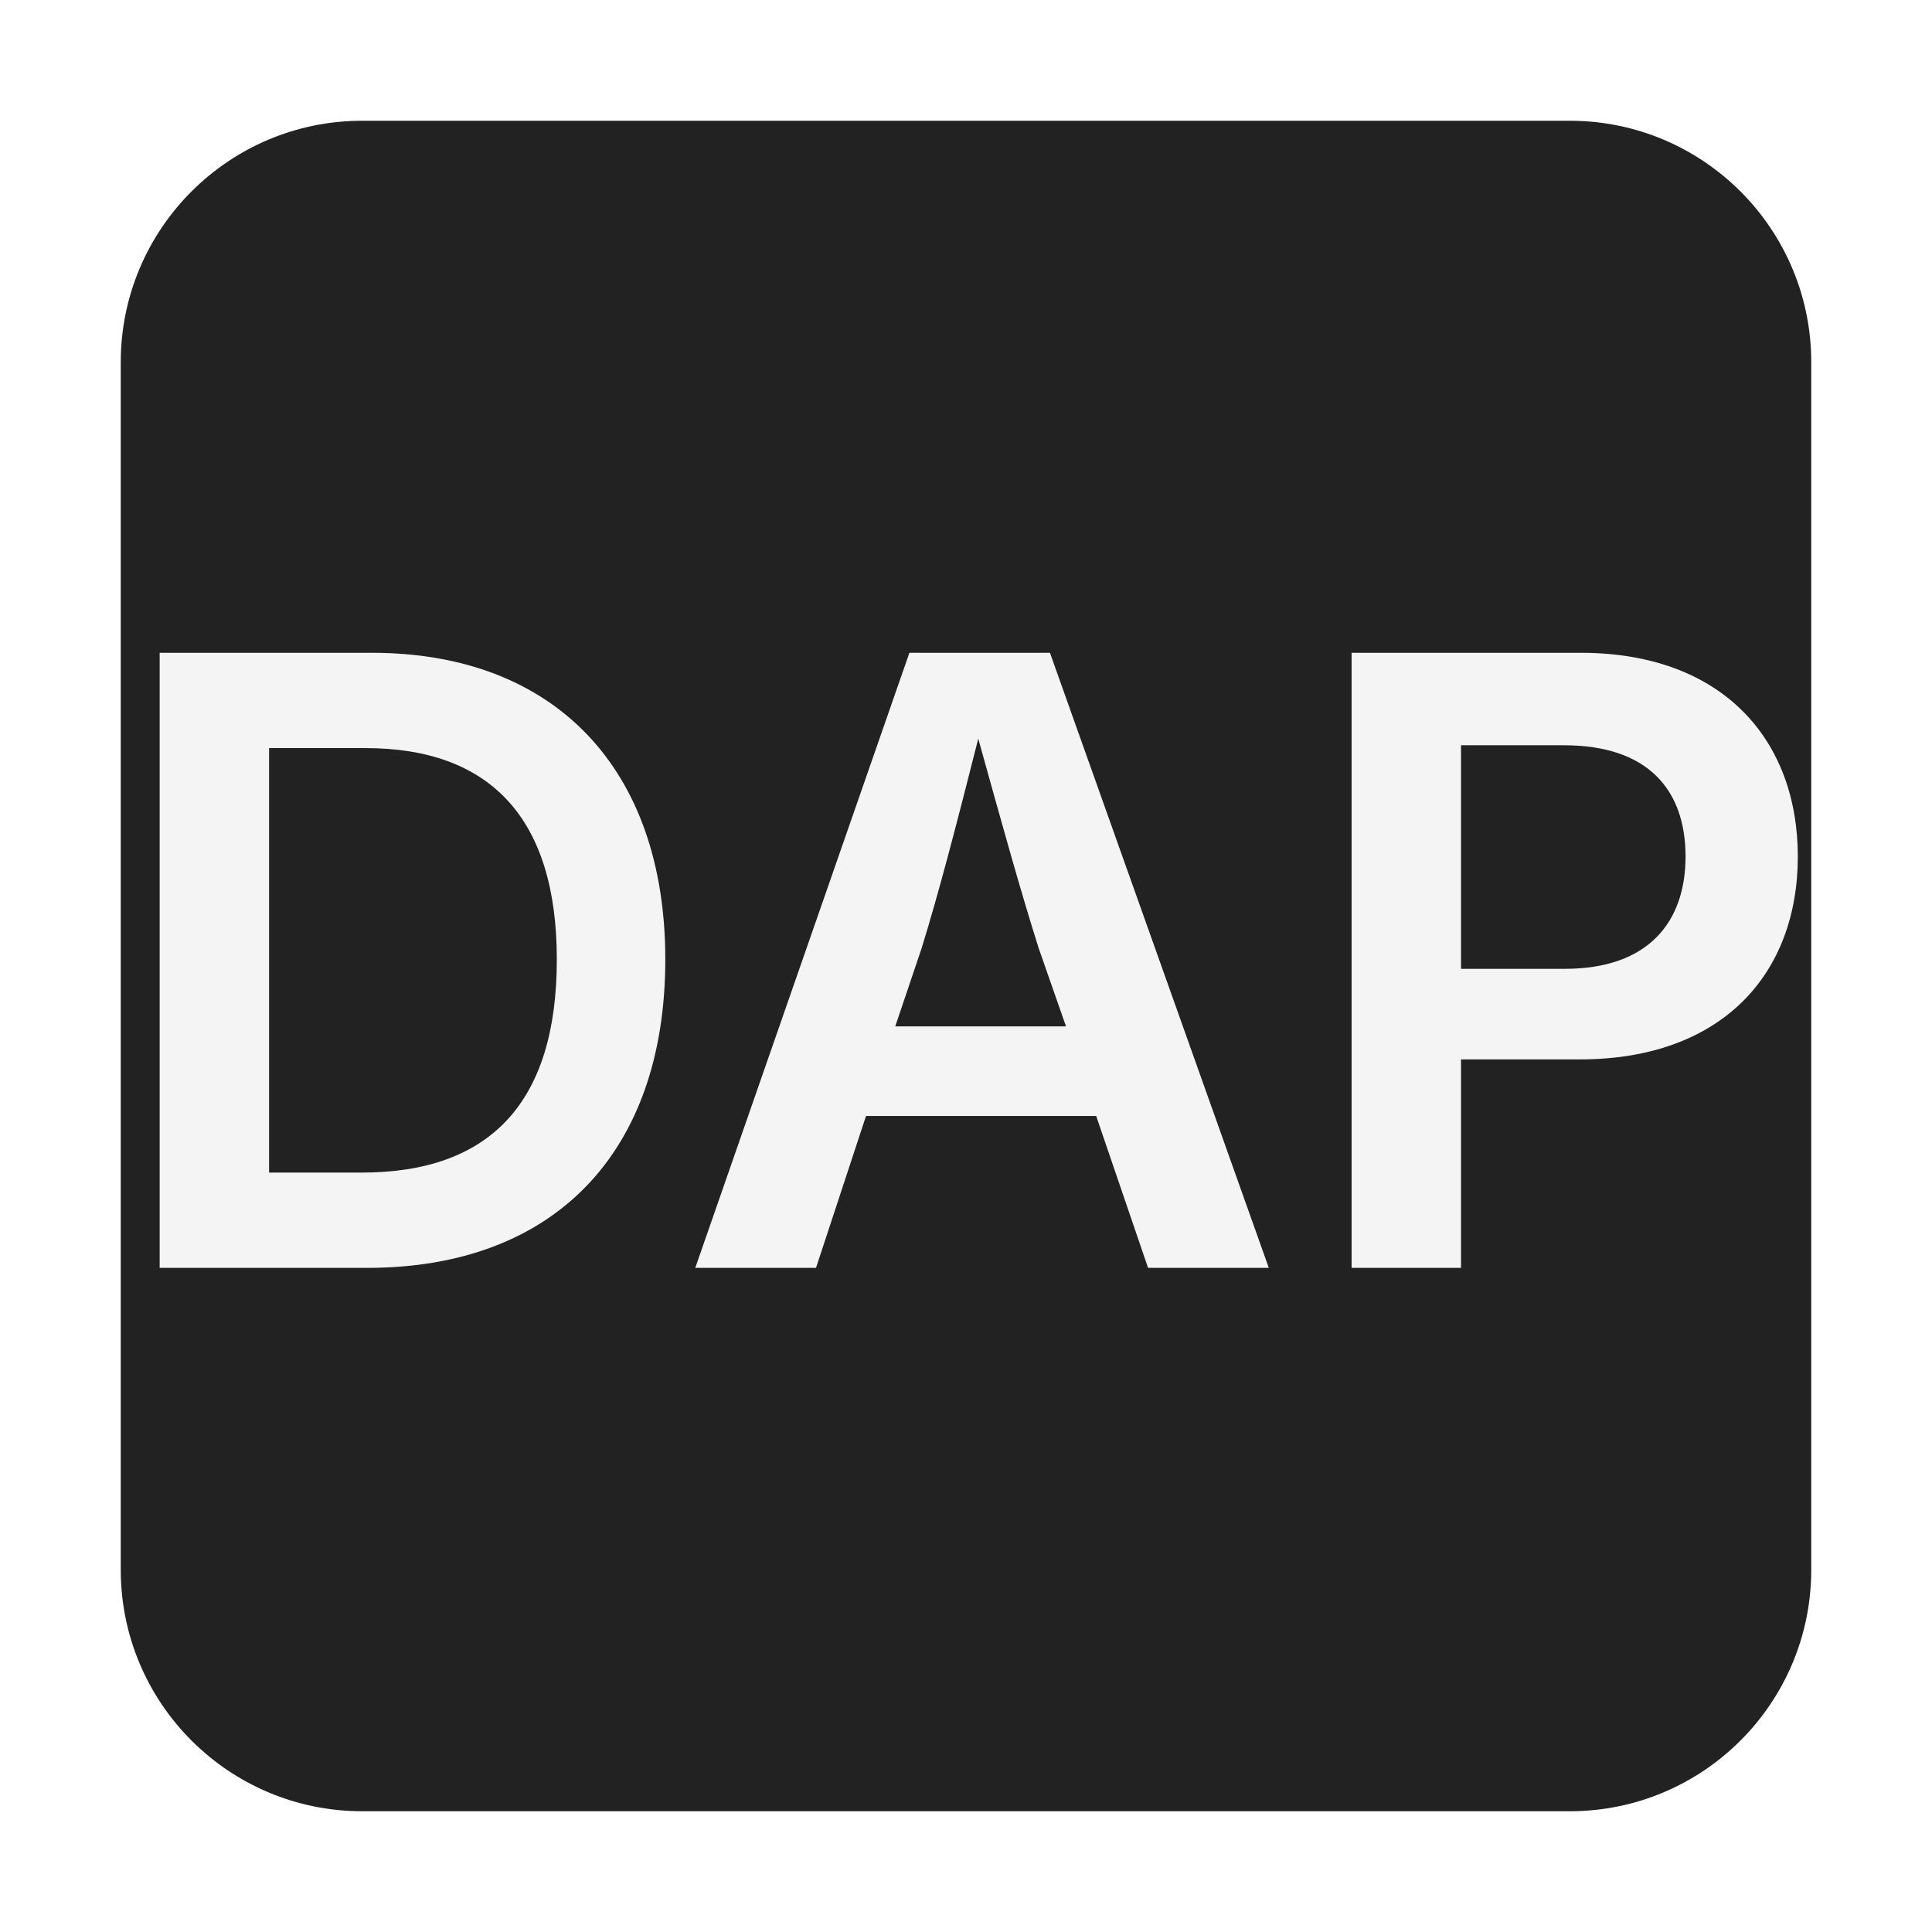
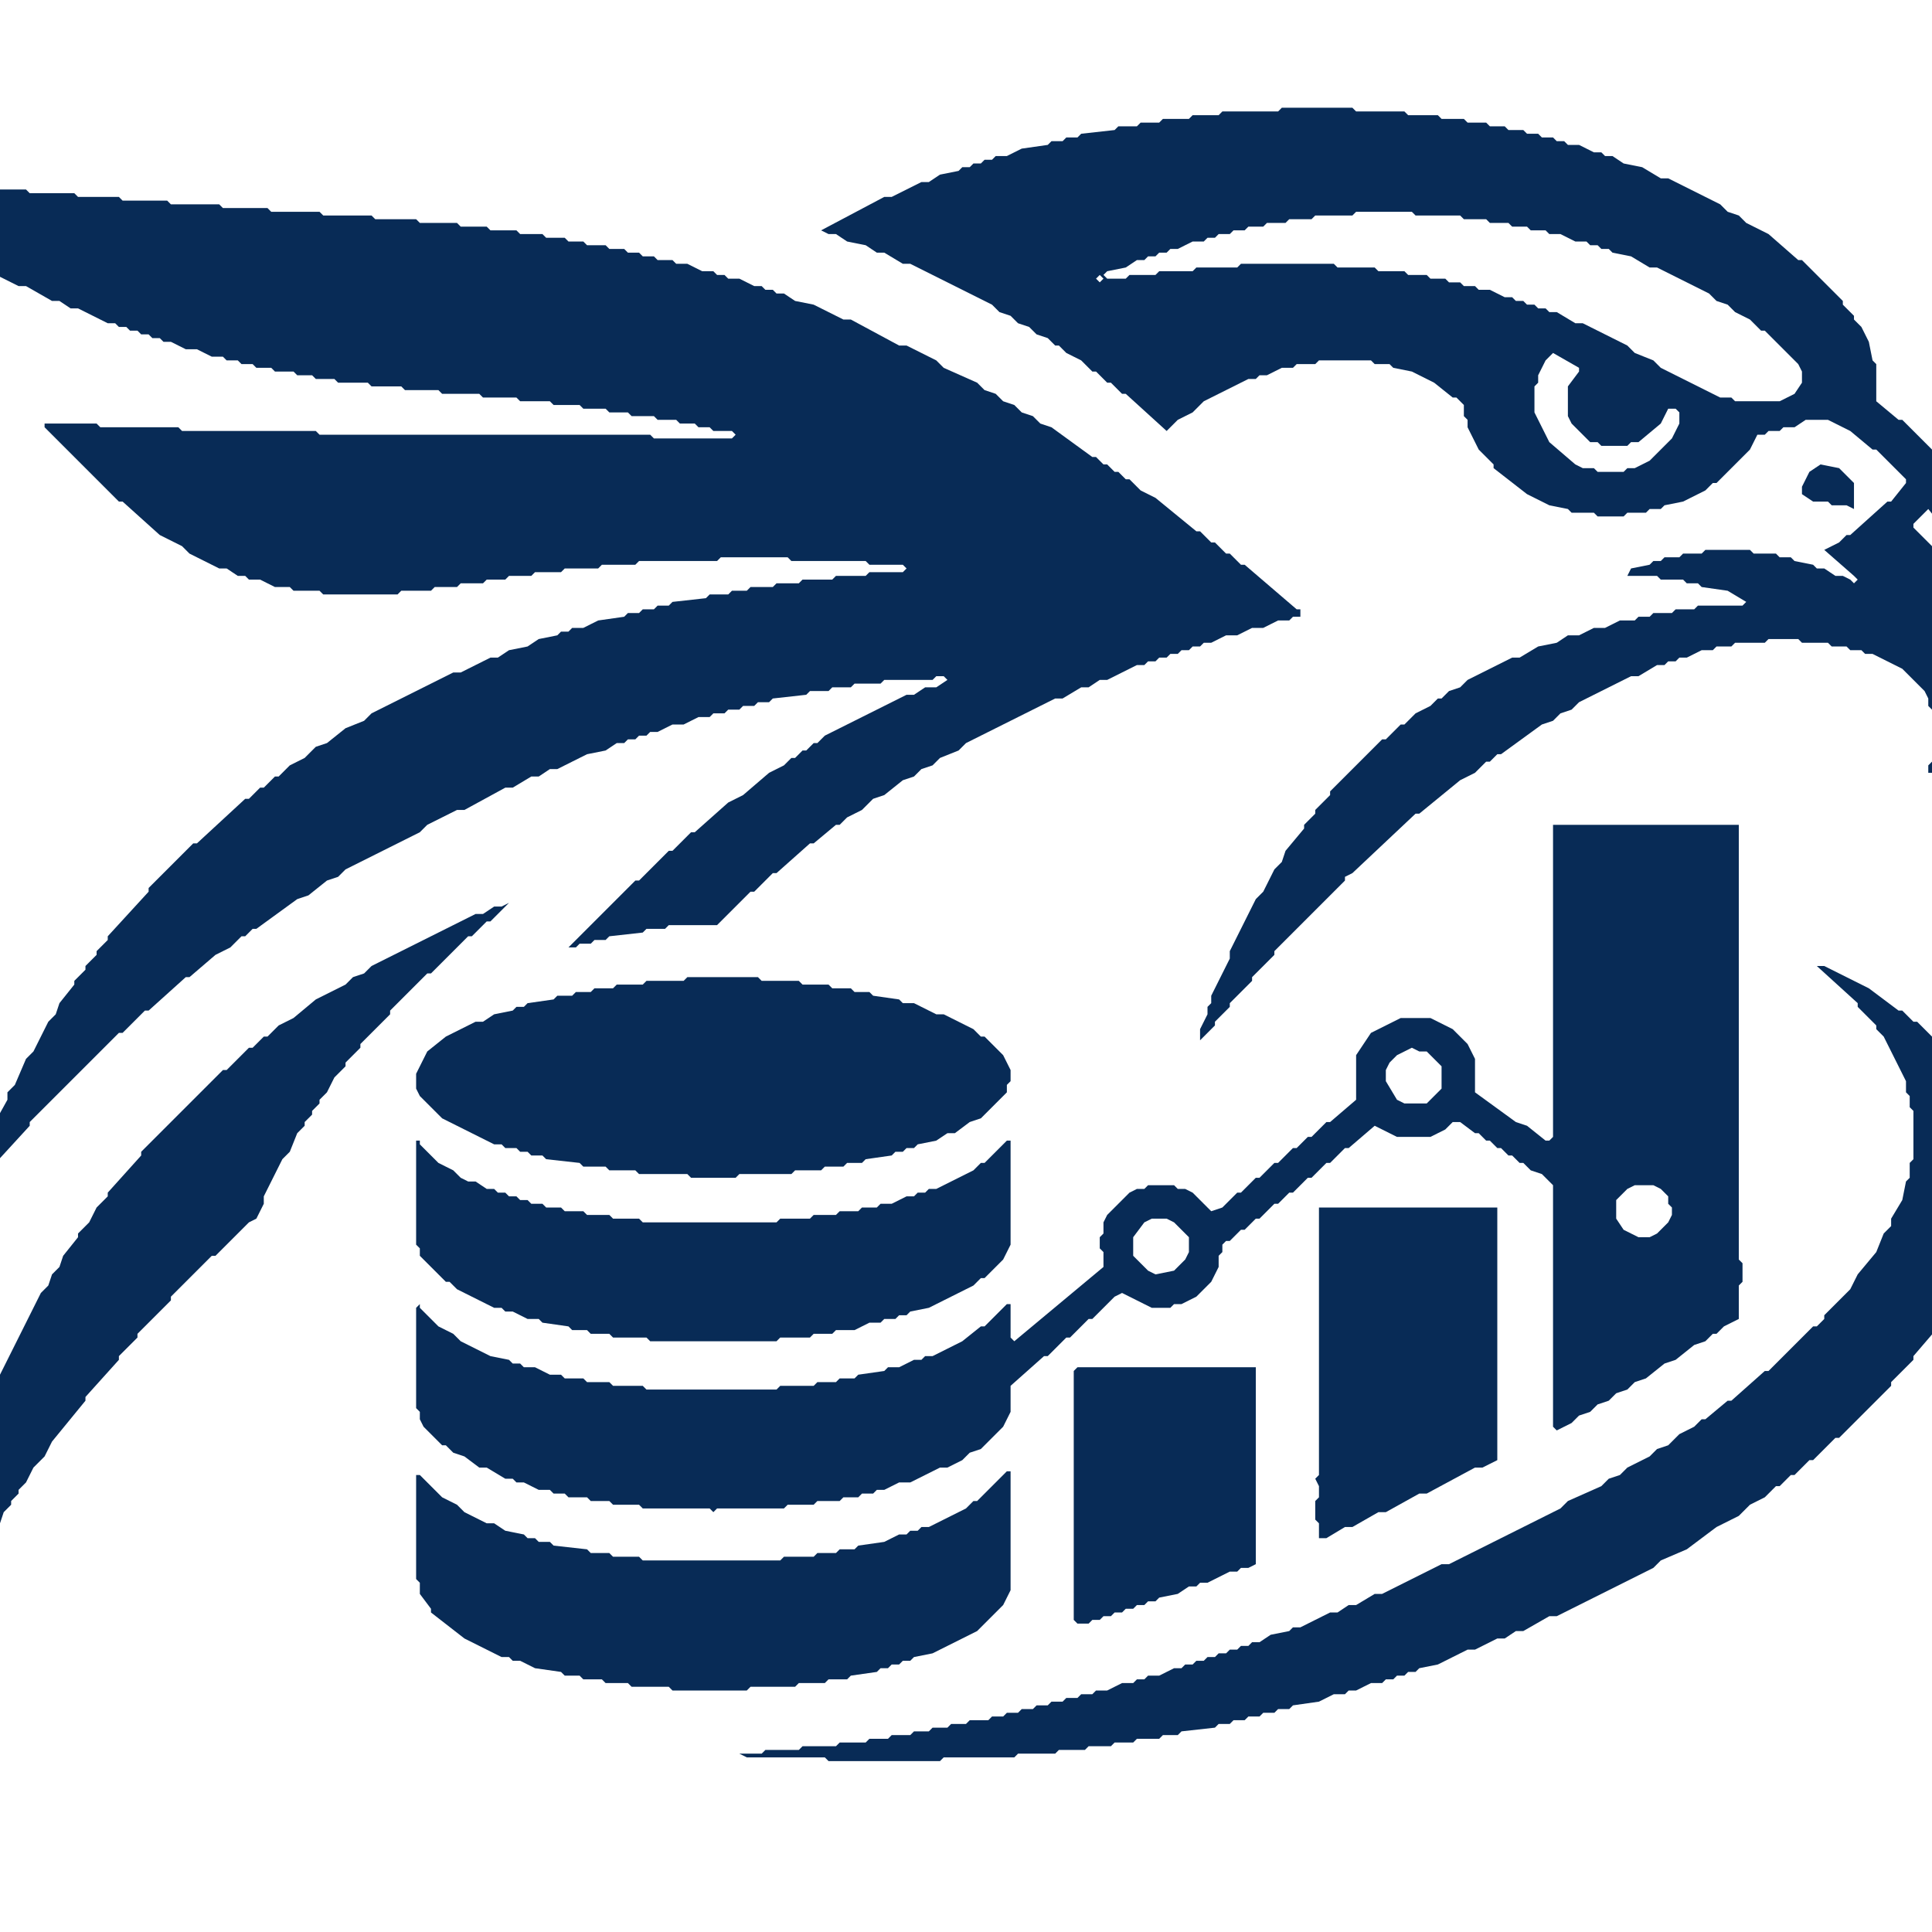
- <svg xmlns="http://www.w3.org/2000/svg" viewBox="0 0 32 32">
-   <rect x="2" y="2" width="28" height="28" rx="4" fill="#222" />
-   <text x="16" y="21" font-family="Inter, system-ui, sans-serif" font-size="14" fill="#f4f4f4" text-anchor="middle" font-weight="600">DAP</text>
+ <svg xmlns="http://www.w3.org/2000/svg" width="64" height="64" viewBox="160 110 520 520" role="img" aria-label="Bradian Database Systems approved logo icon, original artwork cropped">
+   <path fill="#082B56" fill-rule="evenodd" d="M432 506 L431 506 L423 514 L422 514 L420 516 L410 521 L408 521 L407 522 L405 522 L404 523 L402 523 L398 525 L391 526 L390 527 L386 527 L385 528 L380 528 L379 529 L371 529 L370 530 L333 530 L332 529 L325 529 L324 528 L319 528 L318 527 L309 526 L308 525 L305 525 L304 524 L302 524 L301 523 L296 522 L293 520 L291 520 L285 517 L283 515 L279 513 L273 507 L272 507 L272 535 L273 536 L273 539 L276 543 L276 544 L285 551 L295 556 L297 556 L298 557 L300 557 L304 559 L311 560 L312 561 L316 561 L317 562 L322 562 L323 563 L329 563 L330 564 L340 564 L341 565 L361 565 L362 564 L374 564 L375 563 L382 563 L383 562 L388 562 L389 561 L396 560 L397 559 L399 559 L400 558 L402 558 L403 557 L405 557 L406 556 L411 555 L423 549 L430 542 L432 538 Z M450 478 L449 479 L449 546 L450 547 L453 547 L454 546 L456 546 L457 545 L459 545 L460 544 L462 544 L463 543 L465 543 L466 542 L468 542 L469 541 L471 541 L472 540 L477 539 L480 537 L482 537 L483 536 L485 536 L491 533 L493 533 L494 532 L496 532 L498 531 L498 478 Z M1886 468 L1886 530 L1897 530 L1897 488 L1898 487 L1907 505 L1909 507 L1916 522 L1918 524 L1924 524 L1926 522 L1940 493 L1942 491 L1944 487 L1945 488 L1945 529 L1946 530 L1956 530 L1956 468 L1955 467 L1942 467 L1941 468 L1935 481 L1933 483 L1921 507 L1919 505 L1901 468 L1900 467 L1887 467 Z M1808 467 L1807 468 L1807 529 L1808 530 L1853 530 L1853 521 L1852 520 L1819 520 L1818 519 L1818 505 L1819 504 L1847 504 L1848 503 L1848 494 L1819 494 L1818 493 L1818 479 L1819 478 L1851 478 L1852 477 L1852 468 L1850 467 Z M1728 467 L1726 469 L1726 477 L1727 478 L1745 478 L1746 479 L1746 530 L1757 530 L1757 479 L1758 478 L1776 478 L1777 477 L1777 469 L1776 467 Z M1568 467 L1568 469 L1570 473 L1572 475 L1573 478 L1575 480 L1576 483 L1578 485 L1582 493 L1584 495 L1587 501 L1589 503 L1590 506 L1592 508 L1592 530 L1603 530 L1603 507 L1605 505 L1607 500 L1611 495 L1616 485 L1620 480 L1625 470 L1627 468 L1626 467 L1615 467 L1615 468 L1611 473 L1610 476 L1608 478 L1606 483 L1604 485 L1601 491 L1597 496 L1593 491 L1591 486 L1589 484 L1588 481 L1586 479 L1585 476 L1583 474 L1580 468 L1579 467 Z M1379 468 L1378 470 L1378 483 L1379 484 L1379 487 L1378 488 L1378 526 L1379 527 L1379 529 L1380 530 L1425 530 L1425 520 L1391 520 L1390 519 L1390 505 L1391 504 L1420 504 L1421 503 L1421 495 L1420 494 L1391 494 L1390 493 L1390 479 L1391 478 L1424 478 L1425 477 L1425 469 L1423 467 L1381 467 Z M1235 467 L1223 491 L1223 493 L1212 515 L1212 517 L1207 526 L1207 528 L1206 530 L1218 530 L1220 526 L1220 524 L1222 521 L1222 519 L1224 516 L1255 516 L1257 518 L1257 520 L1262 530 L1273 530 L1273 528 L1270 522 L1270 520 L1261 502 L1261 500 L1258 495 L1258 493 L1255 488 L1255 486 L1251 479 L1251 477 L1247 470 L1247 468 L1246 467 Z M1240 481 L1245 490 L1245 492 L1247 495 L1247 497 L1250 502 L1250 504 L1251 505 L1250 506 L1230 506 L1229 505 L1230 503 L1230 501 L1234 494 L1234 492 Z M1132 467 L1131 468 L1131 529 L1132 530 L1165 530 L1166 529 L1170 529 L1176 526 L1178 524 L1179 524 L1183 518 L1183 507 L1181 503 L1178 500 L1172 497 L1174 496 L1179 491 L1180 489 L1180 479 L1178 475 L1174 471 L1168 468 L1164 468 L1163 467 Z M1142 504 L1143 503 L1163 503 L1164 504 L1166 504 L1170 507 L1171 509 L1171 514 L1168 518 L1164 520 L1144 520 L1142 518 L1142 513 L1143 512 L1143 505 Z M1142 479 L1144 477 L1146 477 L1147 478 L1163 478 L1167 481 L1168 483 L1168 488 L1167 490 L1163 493 L1145 493 L1144 494 L1143 493 L1143 480 Z M1066 467 L1054 491 L1054 493 L1046 508 L1046 510 L1041 519 L1041 521 L1037 528 L1037 530 L1048 530 L1055 516 L1086 516 L1089 521 L1089 523 L1091 526 L1091 528 L1092 530 L1104 530 L1103 528 L1103 526 L1099 519 L1099 517 L1096 512 L1096 510 L1093 505 L1093 503 L1089 496 L1089 494 L1085 487 L1085 485 L1079 473 L1079 471 L1078 469 L1076 467 Z M1071 481 L1075 488 L1075 490 L1077 493 L1077 495 L1080 500 L1080 502 L1082 505 L1081 506 L1061 506 L1060 505 L1060 503 L1064 496 L1064 494 L1067 489 L1067 487 L1069 483 Z M972 467 L971 468 L971 478 L989 478 L990 479 L990 530 L1001 530 L1001 479 L1002 478 L1021 478 L1021 468 L1020 467 Z M917 467 L908 485 L908 487 L901 500 L901 502 L895 513 L895 515 L891 522 L891 524 L888 530 L900 530 L901 528 L901 526 L906 516 L937 516 L939 518 L939 520 L941 523 L941 525 L944 530 L955 530 L956 529 L951 520 L951 518 L942 500 L942 498 L939 493 L939 491 L933 480 L933 478 L930 473 L930 471 L929 469 L927 467 Z M922 481 L926 488 L926 490 L929 495 L929 497 L933 505 L932 506 L911 506 L910 505 L916 494 L916 492 L918 489 L918 487 L920 483 Z M807 469 L807 530 L839 530 L840 529 L843 529 L844 528 L846 528 L854 524 L861 517 L866 507 L866 491 L865 490 L864 485 L861 481 L861 480 L855 474 L843 468 L838 468 L837 467 L810 467 Z M819 478 L839 478 L840 479 L842 479 L844 480 L851 486 L854 492 L854 495 L855 496 L855 502 L854 503 L854 506 L853 507 L853 509 L847 516 L841 519 L839 519 L838 520 L820 520 L819 519 L819 480 L818 479 Z M2011 466 L2010 467 L2006 467 L2005 468 L2000 469 L1994 474 L1991 480 L1991 490 L1994 494 L1994 495 L1996 497 L2004 501 L2006 501 L2007 502 L2010 502 L2011 503 L2013 503 L2014 504 L2017 504 L2018 505 L2020 505 L2022 506 L2026 510 L2026 515 L2024 518 L2020 520 L2016 520 L2014 521 L2013 520 L2008 520 L2007 519 L2002 518 L2000 516 L1999 516 L1997 514 L1993 512 L1992 515 L1990 517 L1988 521 L1990 522 L1993 525 L1999 528 L2001 528 L2005 530 L2011 530 L2012 531 L2016 531 L2017 530 L2022 530 L2023 529 L2026 529 L2030 527 L2032 525 L2033 525 L2038 518 L2039 509 L2038 508 L2038 506 L2036 502 L2028 496 L2026 496 L2025 495 L2023 495 L2019 493 L2012 492 L2004 488 L2003 486 L2003 481 L2006 478 L2008 478 L2009 477 L2018 477 L2019 478 L2022 478 L2023 479 L2025 479 L2029 481 L2031 483 L2036 474 L2035 472 L2027 468 L2024 468 L2023 467 L2018 467 L2017 466 Z M1672 466 L1671 467 L1668 467 L1667 468 L1665 468 L1661 470 L1655 476 L1654 478 L1654 480 L1653 481 L1653 488 L1654 489 L1654 491 L1655 493 L1660 498 L1666 501 L1669 501 L1670 502 L1672 502 L1673 503 L1675 503 L1676 504 L1679 504 L1680 505 L1682 505 L1684 506 L1688 510 L1688 515 L1684 519 L1682 520 L1678 520 L1677 521 L1675 521 L1674 520 L1670 520 L1669 519 L1667 519 L1659 515 L1656 512 L1655 512 L1655 513 L1653 515 L1651 519 L1651 522 L1652 522 L1657 526 L1661 528 L1666 529 L1667 530 L1684 530 L1685 529 L1688 529 L1692 527 L1695 524 L1696 524 L1700 518 L1700 515 L1701 514 L1701 508 L1700 507 L1700 505 L1699 503 L1694 498 L1690 496 L1688 496 L1687 495 L1685 495 L1681 493 L1678 493 L1677 492 L1675 492 L1674 491 L1672 491 L1668 489 L1665 485 L1665 482 L1666 480 L1670 477 L1681 477 L1682 478 L1685 478 L1694 483 L1697 478 L1697 476 L1699 474 L1696 471 L1692 469 L1687 468 L1686 467 L1681 467 L1680 466 Z M1515 466 L1514 467 L1510 467 L1509 468 L1507 468 L1503 471 L1502 471 L1499 474 L1496 480 L1496 490 L1498 494 L1504 499 L1506 499 L1509 501 L1511 501 L1515 503 L1518 503 L1519 504 L1521 504 L1522 505 L1524 505 L1528 507 L1531 511 L1531 515 L1527 519 L1525 520 L1521 520 L1520 521 L1518 521 L1517 520 L1513 520 L1512 519 L1507 518 L1505 517 L1502 514 L1498 512 L1495 518 L1493 520 L1493 521 L1498 525 L1504 528 L1506 528 L1510 530 L1515 530 L1516 531 L1521 531 L1522 530 L1527 530 L1528 529 L1533 528 L1535 527 L1541 521 L1543 517 L1543 506 L1541 502 L1538 499 L1530 495 L1528 495 L1527 494 L1524 494 L1523 493 L1521 493 L1520 492 L1517 492 L1516 491 L1514 491 L1512 490 L1508 486 L1508 481 L1511 478 L1513 477 L1524 477 L1525 478 L1530 479 L1535 482 L1537 482 L1540 477 L1540 475 L1541 473 L1532 468 L1529 468 L1528 467 L1523 467 L1522 466 Z M1319 466 L1318 467 L1313 467 L1307 470 L1305 472 L1304 472 L1304 473 L1301 476 L1300 478 L1300 480 L1299 481 L1299 489 L1301 493 L1306 498 L1310 500 L1312 500 L1313 501 L1315 501 L1319 503 L1322 503 L1323 504 L1325 504 L1326 505 L1328 505 L1332 507 L1334 510 L1334 516 L1331 519 L1322 521 L1321 520 L1316 520 L1315 519 L1313 519 L1307 516 L1302 512 L1299 516 L1297 521 L1300 524 L1308 528 L1310 528 L1314 530 L1321 530 L1322 531 L1324 531 L1325 530 L1331 530 L1332 529 L1334 529 L1340 526 L1344 522 L1347 516 L1347 507 L1345 503 L1340 498 L1339 498 L1337 496 L1335 496 L1331 494 L1328 494 L1324 492 L1321 492 L1320 491 L1318 491 L1314 489 L1312 487 L1312 485 L1311 483 L1312 481 L1315 478 L1317 477 L1327 477 L1328 478 L1331 478 L1338 482 L1340 482 L1343 476 L1345 474 L1345 473 L1344 473 L1342 471 L1338 469 L1336 469 L1332 467 L1328 467 L1327 466 Z M563 435 L515 435 L515 507 L514 508 L515 510 L515 513 L514 514 L514 519 L515 520 L515 524 L517 524 L522 521 L524 521 L531 517 L533 517 L542 512 L544 512 L557 505 L559 505 L563 503 Z M272 417 L272 445 L273 446 L273 448 L280 455 L281 455 L283 457 L293 462 L295 462 L296 463 L298 463 L302 465 L305 465 L306 466 L313 467 L314 468 L318 468 L319 469 L324 469 L325 470 L334 470 L335 471 L369 471 L370 470 L378 470 L379 469 L384 469 L385 468 L390 468 L394 466 L397 466 L398 465 L401 465 L402 464 L404 464 L405 463 L410 462 L422 456 L424 454 L425 454 L430 449 L432 445 L432 417 L431 417 L425 423 L424 423 L422 425 L412 430 L410 430 L409 431 L407 431 L406 432 L404 432 L400 434 L397 434 L396 435 L392 435 L391 436 L386 436 L385 437 L379 437 L378 438 L370 438 L369 439 L333 439 L332 438 L325 438 L324 437 L318 437 L317 436 L312 436 L311 435 L307 435 L306 434 L303 434 L302 433 L300 433 L299 432 L297 432 L296 431 L294 431 L293 430 L291 430 L288 428 L286 428 L284 427 L282 425 L278 423 L273 418 L273 417 Z M272 399 L272 403 L273 405 L279 411 L293 418 L295 418 L296 419 L299 419 L300 420 L302 420 L303 421 L306 421 L307 422 L316 423 L317 424 L323 424 L324 425 L331 425 L332 426 L345 426 L346 427 L358 427 L359 426 L373 426 L374 425 L381 425 L382 424 L387 424 L388 423 L392 423 L393 422 L400 421 L401 420 L403 420 L404 419 L406 419 L407 418 L412 417 L415 415 L417 415 L421 412 L424 411 L431 404 L431 402 L432 401 L432 398 L430 394 L425 389 L424 389 L422 387 L414 383 L412 383 L406 380 L403 380 L402 379 L395 378 L394 377 L390 377 L389 376 L384 376 L383 375 L376 375 L375 374 L365 374 L364 373 L345 373 L344 374 L334 374 L333 375 L326 375 L325 376 L320 376 L319 377 L315 377 L314 378 L310 378 L309 379 L302 380 L301 381 L299 381 L298 382 L293 383 L290 385 L288 385 L280 389 L275 393 Z M691 403 L689 401 L688 398 L685 395 L685 394 L676 385 L675 385 L672 382 L671 382 L663 376 L651 370 L649 370 L660 380 L660 381 L665 386 L665 387 L667 389 L673 401 L673 404 L674 405 L674 408 L675 409 L675 422 L674 423 L674 427 L673 428 L672 433 L669 438 L669 440 L667 442 L665 447 L660 453 L658 457 L651 464 L651 465 L649 467 L648 467 L636 479 L635 479 L626 487 L625 487 L619 492 L618 492 L616 494 L612 496 L609 499 L606 500 L604 502 L598 505 L596 507 L593 508 L591 510 L582 514 L580 516 L550 531 L548 531 L532 539 L530 539 L525 542 L523 542 L520 544 L518 544 L510 548 L508 548 L507 549 L502 550 L499 552 L497 552 L496 553 L494 553 L493 554 L491 554 L490 555 L488 555 L487 556 L485 556 L484 557 L482 557 L481 558 L479 558 L478 559 L476 559 L472 561 L469 561 L468 562 L466 562 L465 563 L462 563 L458 565 L455 565 L454 566 L451 566 L450 567 L447 567 L446 568 L443 568 L442 569 L439 569 L438 570 L435 570 L434 571 L431 571 L430 572 L427 572 L426 573 L421 573 L420 574 L416 574 L415 575 L411 575 L410 576 L406 576 L405 577 L400 577 L399 578 L394 578 L393 579 L386 579 L385 580 L376 580 L375 581 L366 581 L365 582 L359 582 L361 583 L382 583 L383 584 L413 584 L414 583 L433 583 L434 582 L444 582 L445 581 L452 581 L453 580 L459 580 L460 579 L465 579 L466 578 L472 578 L473 577 L477 577 L478 576 L487 575 L488 574 L491 574 L492 573 L495 573 L496 572 L499 572 L500 571 L503 571 L504 570 L507 570 L508 569 L515 568 L519 566 L522 566 L523 565 L525 565 L529 563 L532 563 L533 562 L535 562 L536 561 L538 561 L539 560 L541 560 L542 559 L547 558 L555 554 L557 554 L563 551 L565 551 L568 549 L570 549 L577 545 L579 545 L605 532 L607 530 L614 527 L622 521 L628 518 L631 515 L635 513 L638 510 L639 510 L642 507 L643 507 L647 503 L648 503 L654 497 L655 497 L669 483 L669 482 L675 476 L675 475 L681 468 L681 467 L683 465 L684 462 L686 460 L691 450 L691 448 L694 442 L694 439 L695 438 L695 434 L696 433 L696 418 L695 417 L695 413 L694 412 L694 410 L692 407 L692 405 Z M297 353 L295 354 L293 354 L290 356 L288 356 L260 370 L258 372 L255 373 L253 375 L245 379 L239 384 L235 386 L232 389 L231 389 L228 392 L227 392 L221 398 L220 398 L198 420 L198 421 L189 431 L189 432 L186 435 L184 439 L181 442 L181 443 L177 448 L176 451 L174 453 L173 456 L171 458 L157 486 L157 488 L153 496 L153 498 L152 499 L152 501 L151 502 L151 504 L150 505 L150 507 L149 508 L149 510 L148 511 L148 513 L146 517 L146 520 L145 521 L145 524 L144 525 L144 528 L143 529 L143 533 L142 534 L142 538 L141 539 L141 543 L140 544 L140 549 L139 550 L139 555 L141 551 L143 549 L146 542 L148 540 L150 535 L152 533 L156 525 L160 520 L161 517 L163 515 L163 514 L165 512 L165 511 L167 509 L169 505 L172 502 L174 498 L183 487 L183 486 L192 476 L192 475 L197 470 L197 469 L206 460 L206 459 L217 448 L218 448 L227 439 L229 438 L231 434 L231 432 L236 422 L238 420 L240 415 L242 413 L242 412 L244 410 L244 409 L246 407 L246 406 L248 404 L250 400 L253 397 L253 396 L257 392 L257 391 L265 383 L265 382 L275 372 L276 372 L286 362 L287 362 L291 358 L292 358 Z M628 332 L578 332 L578 416 L577 417 L576 417 L571 413 L568 412 L557 404 L557 395 L555 391 L551 387 L545 384 L537 384 L529 388 L525 394 L525 406 L518 412 L517 412 L513 416 L512 416 L509 419 L508 419 L504 423 L503 423 L499 427 L498 427 L494 431 L493 431 L489 435 L486 436 L481 431 L479 430 L477 430 L476 429 L469 429 L468 430 L466 430 L464 431 L458 437 L457 439 L457 442 L456 443 L456 446 L457 447 L457 451 L433 471 L432 470 L432 461 L431 461 L425 467 L424 467 L419 471 L411 475 L409 475 L408 476 L406 476 L402 478 L399 478 L398 479 L391 480 L390 481 L386 481 L385 482 L380 482 L379 483 L370 483 L369 484 L334 484 L333 483 L325 483 L324 482 L318 482 L317 481 L312 481 L311 480 L308 480 L304 478 L301 478 L300 477 L298 477 L297 476 L292 475 L284 471 L282 469 L278 467 L273 462 L273 461 L272 462 L272 489 L273 490 L273 492 L274 494 L279 499 L280 499 L282 501 L285 502 L289 505 L291 505 L296 508 L298 508 L299 509 L301 509 L305 511 L308 511 L309 512 L312 512 L313 513 L318 513 L319 514 L324 514 L325 515 L332 515 L333 516 L351 516 L352 517 L353 516 L371 516 L372 515 L379 515 L380 514 L386 514 L387 513 L391 513 L392 512 L395 512 L396 511 L398 511 L402 509 L405 509 L413 505 L415 505 L419 503 L421 501 L424 500 L430 494 L432 490 L432 483 L441 475 L442 475 L447 470 L448 470 L453 465 L454 465 L460 459 L462 458 L470 462 L475 462 L476 461 L478 461 L482 459 L486 455 L488 451 L488 448 L489 447 L489 445 L490 444 L491 444 L494 441 L495 441 L498 438 L499 438 L503 434 L504 434 L507 431 L508 431 L512 427 L513 427 L517 423 L518 423 L522 419 L523 419 L530 413 L536 416 L545 416 L549 414 L551 412 L553 412 L557 415 L558 415 L560 417 L561 417 L563 419 L564 419 L566 421 L567 421 L569 423 L570 423 L572 425 L575 426 L578 429 L578 494 L579 495 L583 493 L585 491 L588 490 L590 488 L593 487 L595 485 L598 484 L600 482 L603 481 L608 477 L611 476 L616 472 L619 471 L621 469 L622 469 L624 467 L628 465 L628 456 L629 455 L629 450 L628 449 Z M468 439 L470 438 L474 438 L476 439 L480 443 L480 447 L479 449 L476 452 L471 453 L469 452 L465 448 L465 443 Z M600 429 L605 429 L607 430 L609 432 L609 434 L610 435 L610 437 L609 439 L606 442 L604 443 L601 443 L597 441 L595 438 L595 433 L598 430 Z M540 392 L542 393 L544 393 L548 397 L548 403 L544 407 L538 407 L536 406 L533 401 L533 398 L534 396 L536 394 Z M1571 254 L1569 256 L1568 256 L1567 258 L1567 426 L1570 430 L1625 430 L1628 426 L1628 258 L1624 254 Z M1659 273 L1659 275 L1661 278 L1661 280 L1665 287 L1665 289 L1669 296 L1669 298 L1673 305 L1673 307 L1675 309 L1677 309 L1693 301 L1695 301 L1699 299 L1702 299 L1703 298 L1706 298 L1707 297 L1711 297 L1712 296 L1717 296 L1718 295 L1735 295 L1736 296 L1741 296 L1742 297 L1745 297 L1746 298 L1748 298 L1754 301 L1761 308 L1763 312 L1763 314 L1764 315 L1764 325 L1763 326 L1762 325 L1758 325 L1757 324 L1753 324 L1752 323 L1747 323 L1746 322 L1737 322 L1736 321 L1721 321 L1720 322 L1711 322 L1710 323 L1704 323 L1703 324 L1698 324 L1697 325 L1694 325 L1693 326 L1691 326 L1690 327 L1688 327 L1687 328 L1682 329 L1679 331 L1677 331 L1673 333 L1671 335 L1667 337 L1664 340 L1663 340 L1658 345 L1658 346 L1653 352 L1650 358 L1650 360 L1648 363 L1648 367 L1647 368 L1647 374 L1646 375 L1646 382 L1647 383 L1647 389 L1648 390 L1649 397 L1654 407 L1656 409 L1656 410 L1665 419 L1666 419 L1674 425 L1676 426 L1678 426 L1681 428 L1683 428 L1687 430 L1690 430 L1691 431 L1694 431 L1695 432 L1700 432 L1701 433 L1725 433 L1726 432 L1731 432 L1732 431 L1739 430 L1742 428 L1744 428 L1754 423 L1765 415 L1767 416 L1767 427 L1770 430 L1821 430 L1823 428 L1823 311 L1822 310 L1822 306 L1821 305 L1820 298 L1818 295 L1818 293 L1813 283 L1810 280 L1810 279 L1799 268 L1798 268 L1793 264 L1783 259 L1781 259 L1775 256 L1768 255 L1767 254 L1763 254 L1762 253 L1756 253 L1755 252 L1724 252 L1723 253 L1715 253 L1714 254 L1709 254 L1708 255 L1704 255 L1703 256 L1700 256 L1699 257 L1696 257 L1695 258 L1688 259 L1687 260 L1682 261 L1679 263 L1677 263 L1674 265 L1672 265 L1664 269 Z M1705 367 L1707 365 L1707 364 L1714 358 L1716 357 L1718 357 L1719 356 L1722 356 L1723 355 L1729 355 L1730 354 L1741 354 L1742 355 L1750 355 L1751 356 L1760 357 L1764 359 L1764 375 L1761 381 L1754 388 L1753 388 L1751 390 L1749 391 L1747 391 L1744 393 L1741 393 L1740 394 L1736 394 L1735 395 L1726 395 L1725 394 L1721 394 L1720 393 L1718 393 L1717 392 L1715 392 L1713 391 L1706 384 L1705 382 L1705 380 L1704 379 L1704 370 L1705 369 Z M1161 273 L1161 276 L1165 283 L1165 285 L1168 290 L1168 292 L1177 310 L1178 310 L1180 308 L1188 304 L1190 304 L1193 302 L1198 301 L1201 299 L1204 299 L1205 298 L1208 298 L1209 297 L1213 297 L1214 296 L1221 296 L1222 295 L1236 295 L1237 296 L1241 296 L1242 297 L1245 297 L1246 298 L1248 298 L1254 301 L1257 304 L1258 304 L1262 309 L1263 311 L1263 313 L1264 314 L1264 317 L1265 318 L1265 325 L1264 326 L1262 326 L1258 324 L1253 324 L1252 323 L1247 323 L1246 322 L1235 322 L1234 321 L1222 321 L1221 322 L1212 322 L1211 323 L1206 323 L1205 324 L1200 324 L1199 325 L1196 325 L1195 326 L1188 327 L1182 330 L1180 330 L1174 333 L1172 335 L1169 336 L1167 338 L1166 338 L1156 348 L1156 349 L1152 354 L1150 358 L1149 363 L1148 364 L1148 367 L1147 368 L1147 374 L1146 375 L1146 385 L1147 386 L1147 391 L1148 392 L1148 394 L1149 395 L1150 400 L1153 406 L1155 408 L1155 409 L1166 420 L1167 420 L1172 424 L1176 426 L1178 426 L1181 428 L1183 428 L1187 430 L1190 430 L1191 431 L1196 431 L1197 432 L1202 432 L1203 433 L1224 433 L1225 432 L1230 432 L1231 431 L1235 431 L1236 430 L1238 430 L1239 429 L1244 428 L1254 423 L1265 415 L1266 416 L1266 419 L1267 420 L1267 427 L1270 430 L1321 430 L1324 427 L1324 310 L1323 309 L1323 303 L1321 299 L1321 296 L1320 295 L1320 293 L1315 283 L1312 280 L1312 279 L1301 268 L1300 268 L1295 264 L1283 258 L1281 258 L1277 256 L1274 256 L1273 255 L1270 255 L1269 254 L1265 254 L1264 253 L1258 253 L1257 252 L1226 252 L1225 253 L1218 253 L1217 254 L1212 254 L1211 255 L1207 255 L1206 256 L1202 256 L1201 257 L1198 257 L1194 259 L1191 259 L1190 260 L1185 261 L1182 263 L1180 263 L1177 265 L1175 265 L1163 271 Z M1204 370 L1207 364 L1211 360 L1212 360 L1216 357 L1218 357 L1219 356 L1222 356 L1223 355 L1229 355 L1230 354 L1241 354 L1242 355 L1250 355 L1251 356 L1260 357 L1261 358 L1264 358 L1265 359 L1265 372 L1264 373 L1264 376 L1262 380 L1254 388 L1253 388 L1251 390 L1249 391 L1247 391 L1244 393 L1241 393 L1240 394 L1235 394 L1234 395 L1226 395 L1225 394 L1220 394 L1219 393 L1217 393 L1213 391 L1206 385 L1204 381 Z M1147 254 L1145 253 L1141 253 L1140 252 L1134 252 L1133 253 L1126 253 L1125 254 L1122 254 L1121 255 L1116 256 L1108 260 L1106 262 L1102 264 L1093 273 L1092 272 L1092 258 L1088 254 L1038 254 L1034 257 L1034 427 L1037 430 L1090 430 L1093 428 L1094 426 L1094 337 L1095 336 L1095 332 L1098 326 L1098 324 L1100 322 L1102 318 L1111 310 L1119 306 L1121 306 L1125 304 L1129 304 L1130 303 L1146 303 L1149 301 L1149 256 Z M2024 274 L2017 267 L2016 267 L2013 264 L2012 264 L2010 262 L2007 261 L2003 258 L2001 258 L1998 256 L1996 256 L1995 255 L1993 255 L1989 253 L1985 253 L1984 252 L1978 252 L1977 251 L1954 251 L1953 252 L1947 252 L1946 253 L1939 254 L1936 256 L1934 256 L1922 262 L1911 271 L1910 270 L1910 263 L1909 262 L1909 258 L1908 256 L1907 256 L1905 254 L1854 254 L1850 258 L1850 427 L1853 430 L1907 430 L1910 427 L1910 332 L1911 331 L1911 326 L1912 325 L1912 323 L1913 322 L1913 320 L1915 316 L1923 307 L1924 307 L1929 303 L1931 303 L1934 301 L1937 301 L1938 300 L1944 300 L1945 299 L1947 299 L1948 300 L1955 300 L1956 301 L1961 302 L1965 305 L1966 305 L1973 312 L1977 320 L1977 323 L1978 324 L1978 331 L1979 332 L1979 420 L1978 421 L1979 422 L1979 427 L1981 430 L2035 430 L2037 429 L2039 426 L2039 315 L2038 314 L2038 306 L2037 305 L2037 301 L2036 300 L2036 297 L2035 296 L2034 291 L2029 281 L2024 275 Z M647 237 L645 241 L645 243 L648 245 L652 245 L653 246 L657 246 L659 247 L659 240 L655 236 L650 235 Z M812 196 L809 199 L809 427 L813 430 L935 430 L936 429 L944 429 L945 428 L951 428 L952 427 L955 427 L956 426 L963 425 L964 424 L966 424 L967 423 L972 422 L986 415 L988 413 L992 411 L1005 398 L1005 397 L1009 392 L1011 388 L1011 386 L1012 385 L1013 380 L1014 379 L1014 376 L1015 375 L1015 370 L1016 369 L1016 356 L1015 355 L1015 350 L1014 349 L1014 345 L1013 344 L1012 339 L1008 331 L1006 329 L1006 328 L1003 325 L1003 324 L992 314 L989 313 L987 311 L981 308 L979 308 L971 304 L977 301 L979 299 L980 299 L982 297 L986 295 L998 283 L1006 267 L1006 263 L1007 262 L1007 246 L1006 245 L1006 241 L1005 240 L1004 235 L1000 227 L995 221 L995 220 L986 212 L985 212 L983 210 L971 204 L969 204 L968 203 L966 203 L965 202 L963 202 L959 200 L956 200 L955 199 L951 199 L950 198 L946 198 L945 197 L939 197 L938 196 L927 196 L926 195 L814 195 Z M871 332 L872 331 L927 331 L928 332 L932 332 L933 333 L936 333 L937 334 L939 334 L943 336 L945 338 L946 338 L951 343 L954 349 L954 352 L955 353 L955 360 L954 361 L954 364 L952 368 L950 370 L950 371 L947 374 L946 374 L944 376 L938 379 L936 379 L935 380 L932 380 L931 381 L925 381 L924 382 L875 382 L871 379 Z M871 243 L872 242 L878 242 L879 241 L884 241 L885 242 L925 242 L926 243 L929 243 L930 244 L932 244 L938 247 L944 253 L946 257 L946 259 L947 260 L947 270 L946 271 L946 273 L943 277 L943 278 L940 281 L939 281 L937 283 L933 285 L931 285 L930 286 L927 286 L926 287 L900 287 L899 288 L881 288 L880 287 L873 287 L871 285 Z M1532 189 L1480 189 L1478 190 L1475 193 L1475 268 L1474 269 L1471 266 L1470 266 L1467 263 L1464 262 L1462 260 L1458 258 L1456 258 L1455 257 L1453 257 L1452 256 L1447 255 L1446 254 L1443 254 L1442 253 L1437 253 L1436 252 L1413 252 L1412 253 L1407 253 L1406 254 L1403 254 L1402 255 L1400 255 L1399 256 L1397 256 L1396 257 L1391 258 L1379 264 L1377 266 L1373 268 L1361 279 L1361 280 L1357 284 L1357 285 L1351 293 L1347 301 L1347 303 L1345 306 L1345 308 L1343 312 L1343 315 L1342 316 L1342 320 L1341 321 L1341 327 L1340 328 L1340 353 L1341 354 L1341 360 L1342 361 L1342 365 L1343 366 L1343 369 L1344 370 L1344 372 L1345 373 L1346 378 L1353 392 L1355 394 L1357 398 L1360 401 L1360 402 L1370 412 L1371 412 L1375 416 L1376 416 L1384 422 L1392 426 L1394 426 L1400 429 L1403 429 L1407 431 L1412 431 L1413 432 L1419 432 L1420 433 L1436 433 L1437 432 L1443 432 L1444 431 L1447 431 L1448 430 L1450 430 L1451 429 L1456 428 L1462 425 L1464 423 L1465 423 L1476 414 L1477 415 L1477 427 L1480 430 L1533 430 L1535 428 L1536 426 L1536 193 L1535 191 L1534 191 Z M1434 299 L1444 299 L1445 300 L1449 300 L1450 301 L1453 301 L1461 305 L1470 314 L1470 315 L1472 317 L1475 323 L1475 325 L1476 326 L1476 329 L1477 330 L1477 351 L1476 352 L1476 356 L1473 362 L1473 364 L1471 366 L1470 369 L1460 379 L1459 379 L1457 381 L1453 383 L1451 383 L1447 385 L1430 385 L1429 384 L1424 383 L1418 380 L1415 377 L1414 377 L1407 369 L1403 361 L1403 359 L1401 355 L1401 350 L1400 349 L1400 335 L1401 334 L1401 330 L1402 329 L1402 326 L1406 318 L1408 316 L1408 315 L1411 312 L1411 311 L1418 305 L1426 301 L1428 301 L1429 300 L1433 300 Z M1639 161 L1637 159 L1599 159 L1598 160 L1595 160 L1594 161 L1591 161 L1590 162 L1588 162 L1580 166 L1577 169 L1576 169 L1570 176 L1566 184 L1566 186 L1564 190 L1564 196 L1563 197 L1563 225 L1564 227 L1568 230 L1603 230 L1604 229 L1608 229 L1609 228 L1614 227 L1622 223 L1624 221 L1625 221 L1632 214 L1632 213 L1634 211 L1638 203 L1638 200 L1639 199 L1639 195 L1640 194 L1640 163 Z M113 158 L116 159 L121 163 L126 165 L128 167 L131 168 L133 170 L138 172 L140 174 L151 179 L153 181 L165 187 L167 187 L174 191 L176 191 L179 193 L181 193 L189 197 L191 197 L192 198 L194 198 L195 199 L197 199 L198 200 L200 200 L201 201 L203 201 L204 202 L206 202 L210 204 L213 204 L217 206 L220 206 L221 207 L224 207 L225 208 L228 208 L229 209 L233 209 L234 210 L239 210 L240 211 L244 211 L245 212 L250 212 L251 213 L259 213 L260 214 L268 214 L269 215 L278 215 L279 216 L289 216 L290 217 L299 217 L300 218 L308 218 L309 219 L316 219 L317 220 L323 220 L324 221 L329 221 L330 222 L336 222 L337 223 L342 223 L343 224 L347 224 L348 225 L351 225 L352 226 L357 226 L358 227 L357 228 L336 228 L335 227 L246 227 L245 226 L209 226 L208 225 L187 225 L186 224 L172 224 L172 225 L192 245 L193 245 L203 254 L209 257 L211 259 L219 263 L221 263 L224 265 L226 265 L227 266 L230 266 L234 268 L238 268 L239 269 L246 269 L247 270 L267 270 L268 269 L276 269 L277 268 L283 268 L284 267 L290 267 L291 266 L296 266 L297 265 L303 265 L304 264 L311 264 L312 263 L321 263 L322 262 L331 262 L332 261 L353 261 L354 260 L372 260 L373 261 L393 261 L394 262 L403 262 L404 263 L403 264 L394 264 L393 265 L385 265 L384 266 L376 266 L375 267 L369 267 L368 268 L362 268 L361 269 L357 269 L356 270 L351 270 L350 271 L341 272 L340 273 L337 273 L336 274 L333 274 L332 275 L329 275 L328 276 L321 277 L317 279 L314 279 L313 280 L311 280 L310 281 L305 282 L302 284 L297 285 L294 287 L292 287 L284 291 L282 291 L260 302 L258 304 L253 306 L248 310 L245 311 L242 314 L238 316 L235 319 L234 319 L231 322 L230 322 L227 325 L226 325 L213 337 L212 337 L200 349 L200 350 L189 362 L189 363 L186 366 L186 367 L183 370 L183 371 L180 374 L180 375 L176 380 L175 383 L173 385 L169 393 L167 395 L164 402 L162 404 L162 406 L157 415 L157 417 L152 427 L151 432 L157 426 L157 425 L168 413 L168 412 L192 388 L193 388 L199 382 L200 382 L210 373 L211 373 L218 367 L222 365 L225 362 L226 362 L228 360 L229 360 L240 352 L243 351 L248 347 L251 346 L253 344 L273 334 L275 332 L283 328 L285 328 L296 322 L298 322 L303 319 L305 319 L308 317 L310 317 L318 313 L323 312 L326 310 L328 310 L329 309 L331 309 L332 308 L334 308 L335 307 L337 307 L341 305 L344 305 L348 303 L351 303 L352 302 L355 302 L356 301 L359 301 L360 300 L363 300 L364 299 L367 299 L368 298 L377 297 L378 296 L383 296 L384 295 L389 295 L390 294 L397 294 L398 293 L411 293 L412 292 L414 292 L415 293 L412 295 L409 295 L406 297 L404 297 L382 308 L380 310 L379 310 L377 312 L376 312 L374 314 L373 314 L371 316 L367 318 L360 324 L356 326 L347 334 L346 334 L341 339 L340 339 L332 347 L331 347 L313 365 L315 365 L316 364 L319 364 L320 363 L323 363 L324 362 L333 361 L334 360 L339 360 L340 359 L353 359 L362 350 L363 350 L368 345 L369 345 L378 337 L379 337 L385 332 L386 332 L388 330 L392 328 L395 325 L398 324 L403 320 L406 319 L408 317 L411 316 L413 314 L418 312 L420 310 L444 298 L446 298 L451 295 L453 295 L456 293 L458 293 L466 289 L468 289 L469 288 L471 288 L472 287 L474 287 L475 286 L477 286 L478 285 L480 285 L481 284 L483 284 L484 283 L486 283 L490 281 L493 281 L497 279 L500 279 L504 277 L507 277 L508 276 L510 276 L510 274 L509 274 L495 262 L494 262 L491 259 L490 259 L487 256 L486 256 L483 253 L482 253 L471 244 L467 242 L464 239 L463 239 L461 237 L460 237 L458 235 L457 235 L455 233 L454 233 L443 225 L440 224 L438 222 L435 221 L433 219 L430 218 L428 216 L425 215 L423 213 L414 209 L412 207 L404 203 L402 203 L389 196 L387 196 L379 192 L374 191 L371 189 L369 189 L368 188 L366 188 L365 187 L363 187 L359 185 L356 185 L355 184 L353 184 L352 183 L349 183 L345 181 L342 181 L341 180 L337 180 L336 179 L333 179 L332 178 L329 178 L328 177 L324 177 L323 176 L318 176 L317 175 L313 175 L312 174 L307 174 L306 173 L300 173 L299 172 L292 172 L291 171 L284 171 L283 170 L273 170 L272 169 L261 169 L260 168 L247 168 L246 167 L233 167 L232 166 L220 166 L219 165 L206 165 L205 164 L193 164 L192 163 L181 163 L180 162 L168 162 L167 161 L154 161 L153 160 L141 160 L140 159 L127 159 L126 158 L115 158 L114 157 Z M636 173 L630 170 L628 168 L625 167 L623 165 L609 158 L607 158 L602 155 L597 154 L594 152 L592 152 L591 151 L589 151 L585 149 L582 149 L581 148 L579 148 L578 147 L575 147 L574 146 L571 146 L570 145 L566 145 L565 144 L561 144 L560 143 L555 143 L554 142 L548 142 L547 141 L539 141 L538 140 L525 140 L524 139 L505 139 L504 140 L489 140 L488 141 L481 141 L480 142 L473 142 L472 143 L467 143 L466 144 L461 144 L460 145 L451 146 L450 147 L447 147 L446 148 L443 148 L442 149 L435 150 L431 152 L428 152 L427 153 L425 153 L424 154 L422 154 L421 155 L419 155 L418 156 L413 157 L410 159 L408 159 L400 163 L398 163 L381 172 L383 173 L385 173 L388 175 L393 176 L396 178 L398 178 L403 181 L405 181 L427 192 L429 194 L432 195 L434 197 L437 198 L439 200 L442 201 L444 203 L445 203 L447 205 L451 207 L454 210 L455 210 L458 213 L459 213 L462 216 L463 216 L474 226 L477 223 L481 221 L484 218 L496 212 L498 212 L499 211 L501 211 L505 209 L508 209 L509 208 L514 208 L515 207 L529 207 L530 208 L534 208 L535 209 L540 210 L546 213 L551 217 L552 217 L554 219 L554 222 L555 223 L555 225 L558 231 L562 235 L562 236 L571 243 L577 246 L582 247 L583 248 L589 248 L590 249 L597 249 L598 248 L603 248 L604 247 L607 247 L608 246 L613 245 L619 242 L621 240 L622 240 L631 231 L633 227 L635 227 L636 226 L639 226 L640 225 L643 225 L646 223 L652 223 L658 226 L664 231 L665 231 L673 239 L673 240 L669 245 L668 245 L658 254 L657 254 L655 256 L651 258 L659 265 L658 266 L656 265 L654 265 L651 263 L649 263 L648 262 L643 261 L642 260 L639 260 L638 259 L632 259 L631 258 L619 258 L618 259 L613 259 L612 260 L608 260 L607 261 L605 261 L604 262 L599 263 L598 265 L606 265 L607 266 L613 266 L614 267 L617 267 L618 268 L625 269 L630 272 L629 273 L617 273 L616 274 L611 274 L610 275 L605 275 L604 276 L601 276 L600 277 L596 277 L592 279 L589 279 L585 281 L582 281 L579 283 L574 284 L569 287 L567 287 L555 293 L553 295 L550 296 L548 298 L547 298 L545 300 L541 302 L538 305 L537 305 L533 309 L532 309 L518 323 L518 324 L514 328 L514 329 L511 332 L511 333 L506 339 L505 342 L503 344 L500 350 L498 352 L491 366 L491 368 L486 378 L486 380 L485 381 L485 383 L483 387 L483 390 L487 386 L487 385 L491 381 L491 380 L497 374 L497 373 L503 367 L503 366 L522 347 L522 346 L524 345 L541 329 L542 329 L553 320 L557 318 L560 315 L561 315 L563 313 L564 313 L575 305 L578 304 L580 302 L583 301 L585 299 L599 292 L601 292 L606 289 L608 289 L609 288 L611 288 L612 287 L614 287 L618 285 L621 285 L622 284 L626 284 L627 283 L635 283 L636 282 L644 282 L645 283 L652 283 L653 284 L657 284 L658 285 L661 285 L662 286 L664 286 L672 290 L678 296 L679 298 L679 300 L680 301 L680 303 L681 304 L681 310 L680 311 L680 315 L679 316 L679 318 L680 318 L687 311 L687 310 L690 307 L690 306 L694 301 L697 295 L697 293 L699 289 L699 286 L700 285 L700 267 L699 266 L699 262 L698 261 L698 259 L697 258 L696 253 L693 247 L691 245 L691 244 L689 242 L687 238 L672 223 L671 223 L665 218 L665 208 L664 207 L663 202 L661 198 L659 196 L659 195 L656 192 L656 191 L645 180 L644 180 Z M687 268 L688 267 L689 268 L688 269 Z M658 266 L659 265 L660 266 L659 267 Z M679 247 L683 252 L686 258 L686 260 L688 264 L688 266 L687 267 L685 263 L683 261 L683 260 L675 252 L675 251 Z M576 207 L578 205 L585 209 L585 210 L582 214 L582 222 L583 224 L588 229 L590 229 L591 230 L598 230 L599 229 L601 229 L607 224 L609 220 L611 220 L612 221 L612 224 L610 228 L604 234 L600 236 L598 236 L597 237 L590 237 L589 236 L586 236 L584 235 L577 229 L573 221 L573 214 L574 213 L574 211 Z M455 185 L456 184 L457 185 L456 186 Z M457 184 L458 183 L463 182 L466 180 L468 180 L469 179 L471 179 L472 178 L474 178 L475 177 L477 177 L481 175 L484 175 L485 174 L487 174 L488 173 L491 173 L492 172 L495 172 L496 171 L500 171 L501 170 L506 170 L507 169 L513 169 L514 168 L524 168 L525 167 L540 167 L541 168 L553 168 L554 169 L560 169 L561 170 L566 170 L567 171 L571 171 L572 172 L576 172 L577 173 L580 173 L584 175 L587 175 L588 176 L590 176 L591 177 L593 177 L594 178 L599 179 L604 182 L606 182 L620 189 L622 191 L625 192 L627 194 L631 196 L634 199 L635 199 L644 208 L645 210 L645 213 L643 216 L639 218 L627 218 L626 217 L623 217 L607 209 L605 207 L600 205 L598 203 L586 197 L584 197 L579 194 L577 194 L576 193 L574 193 L573 192 L571 192 L570 191 L568 191 L567 190 L565 190 L561 188 L558 188 L557 187 L554 187 L553 186 L550 186 L549 185 L545 185 L544 184 L539 184 L538 183 L531 183 L530 182 L520 182 L519 181 L494 181 L493 182 L482 182 L481 183 L472 183 L471 184 L464 184 L463 185 L458 185 Z" />
</svg>
